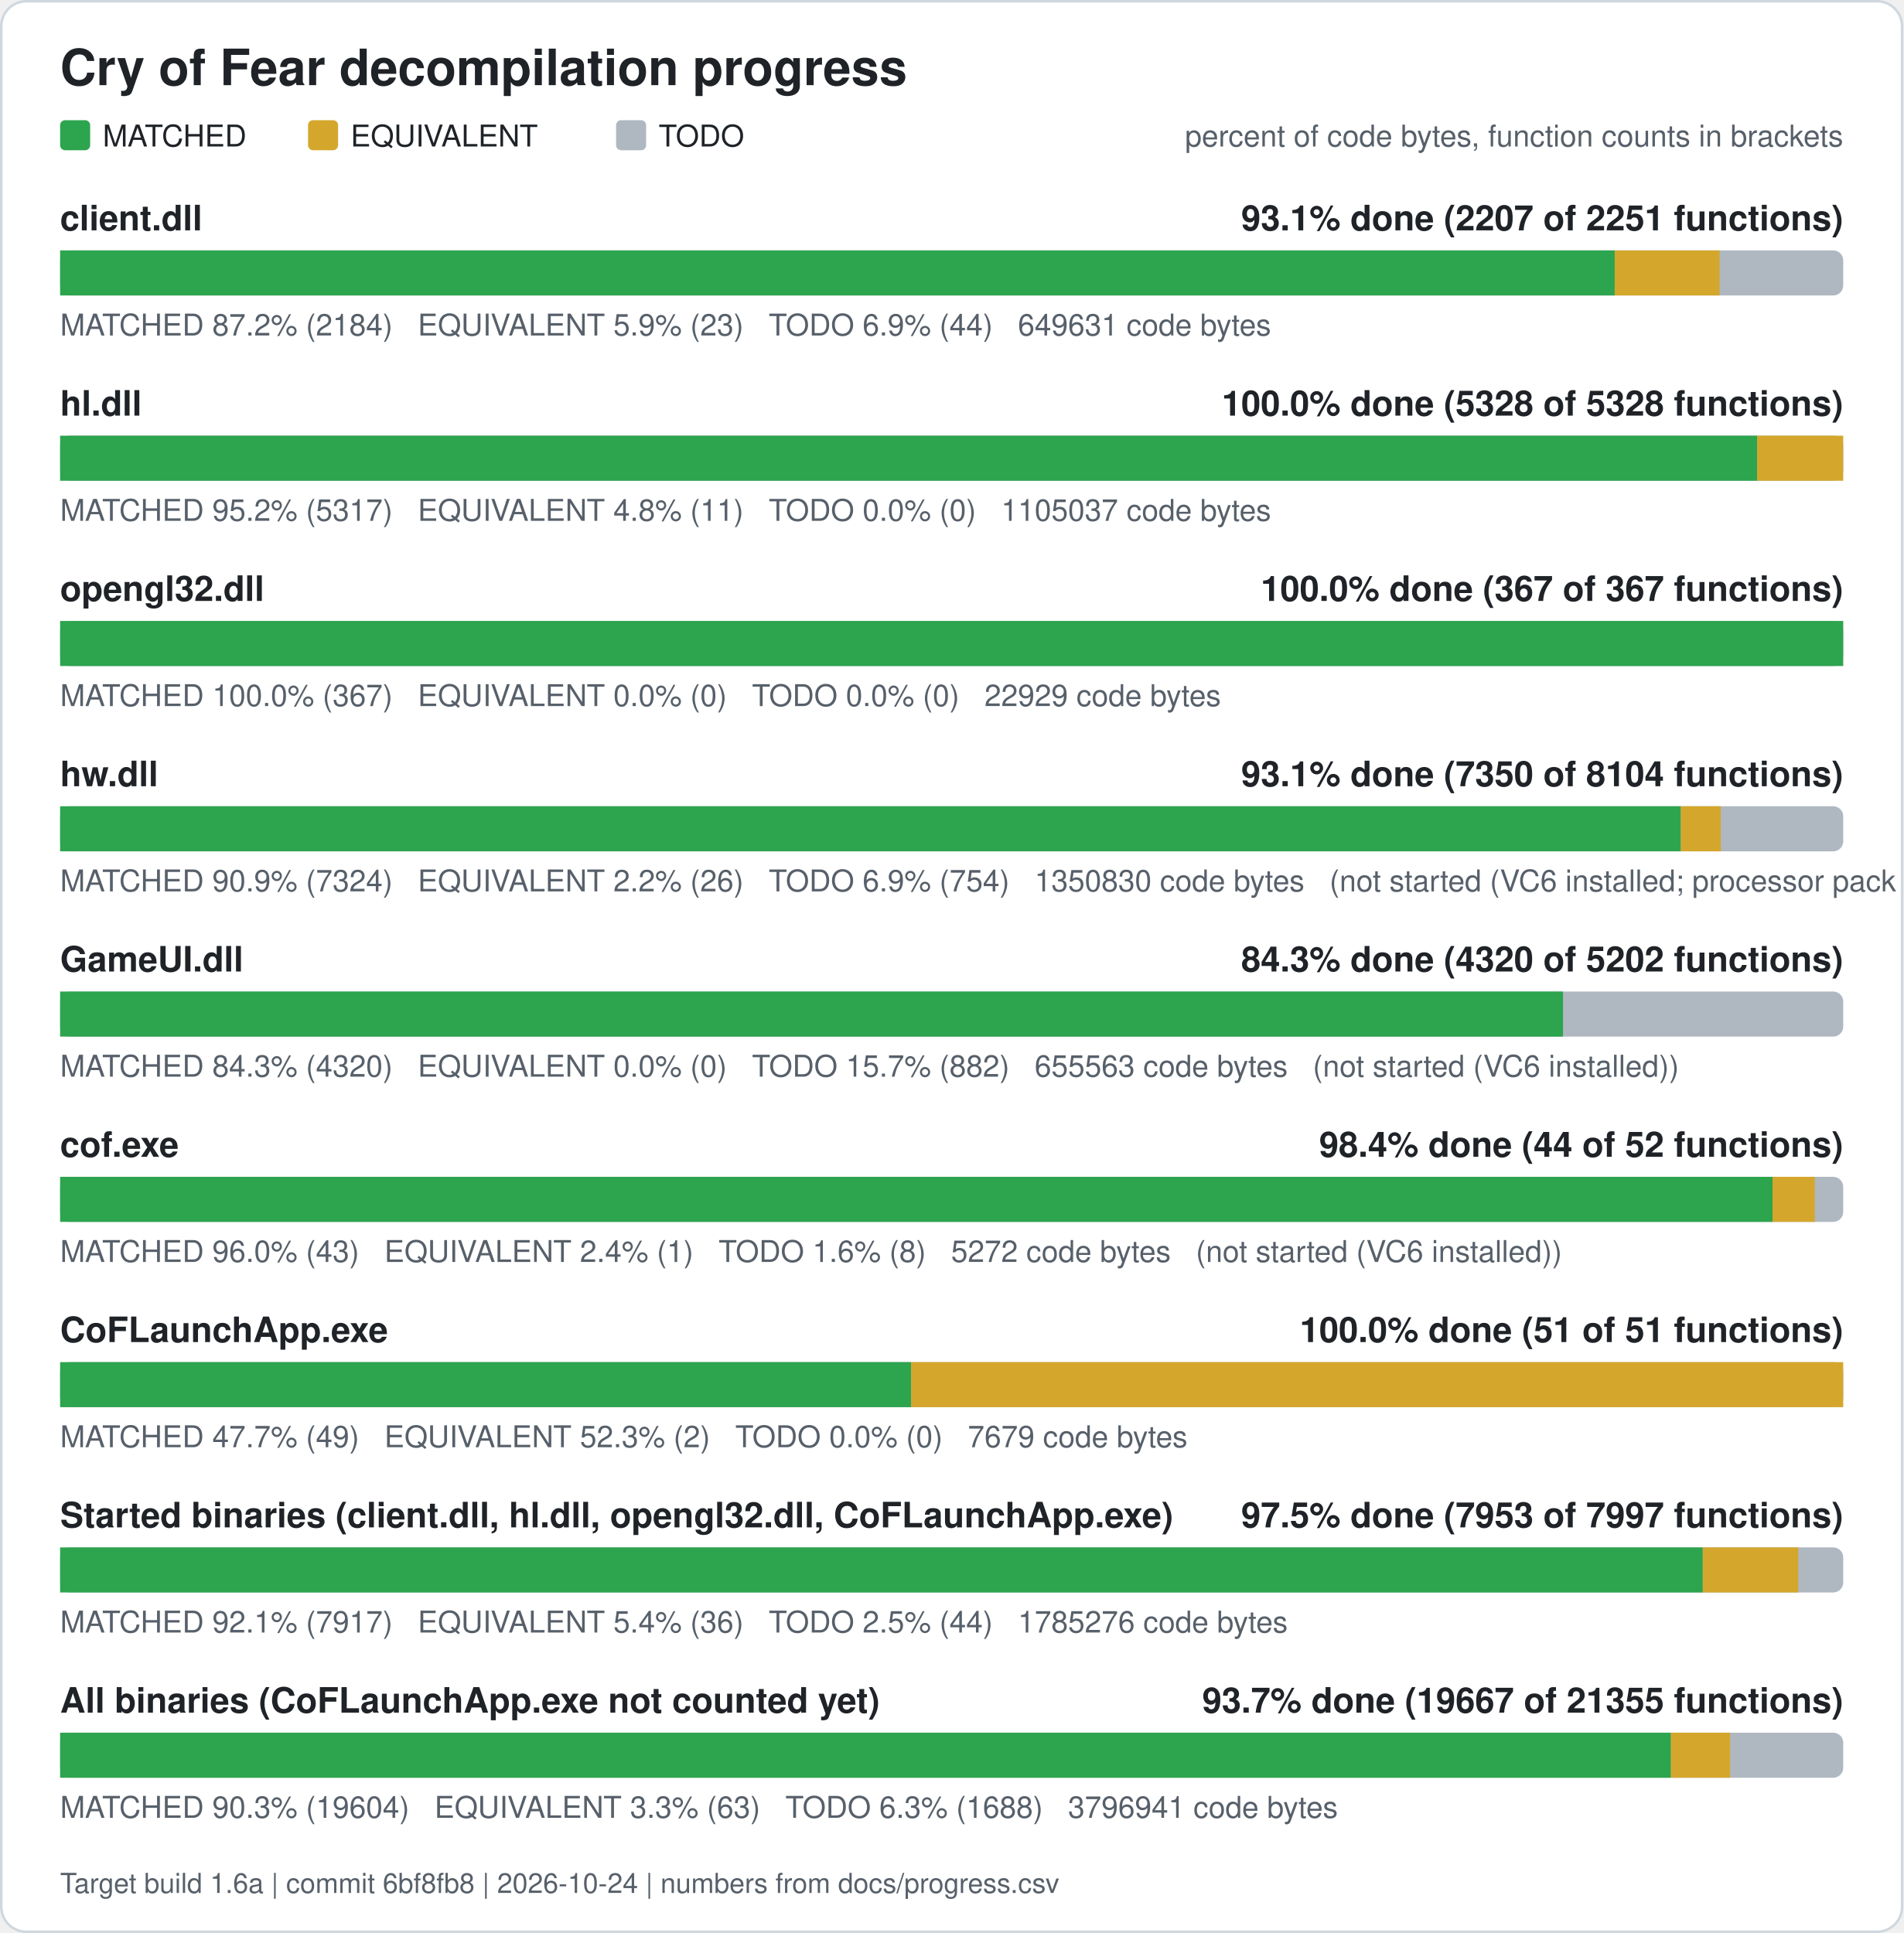
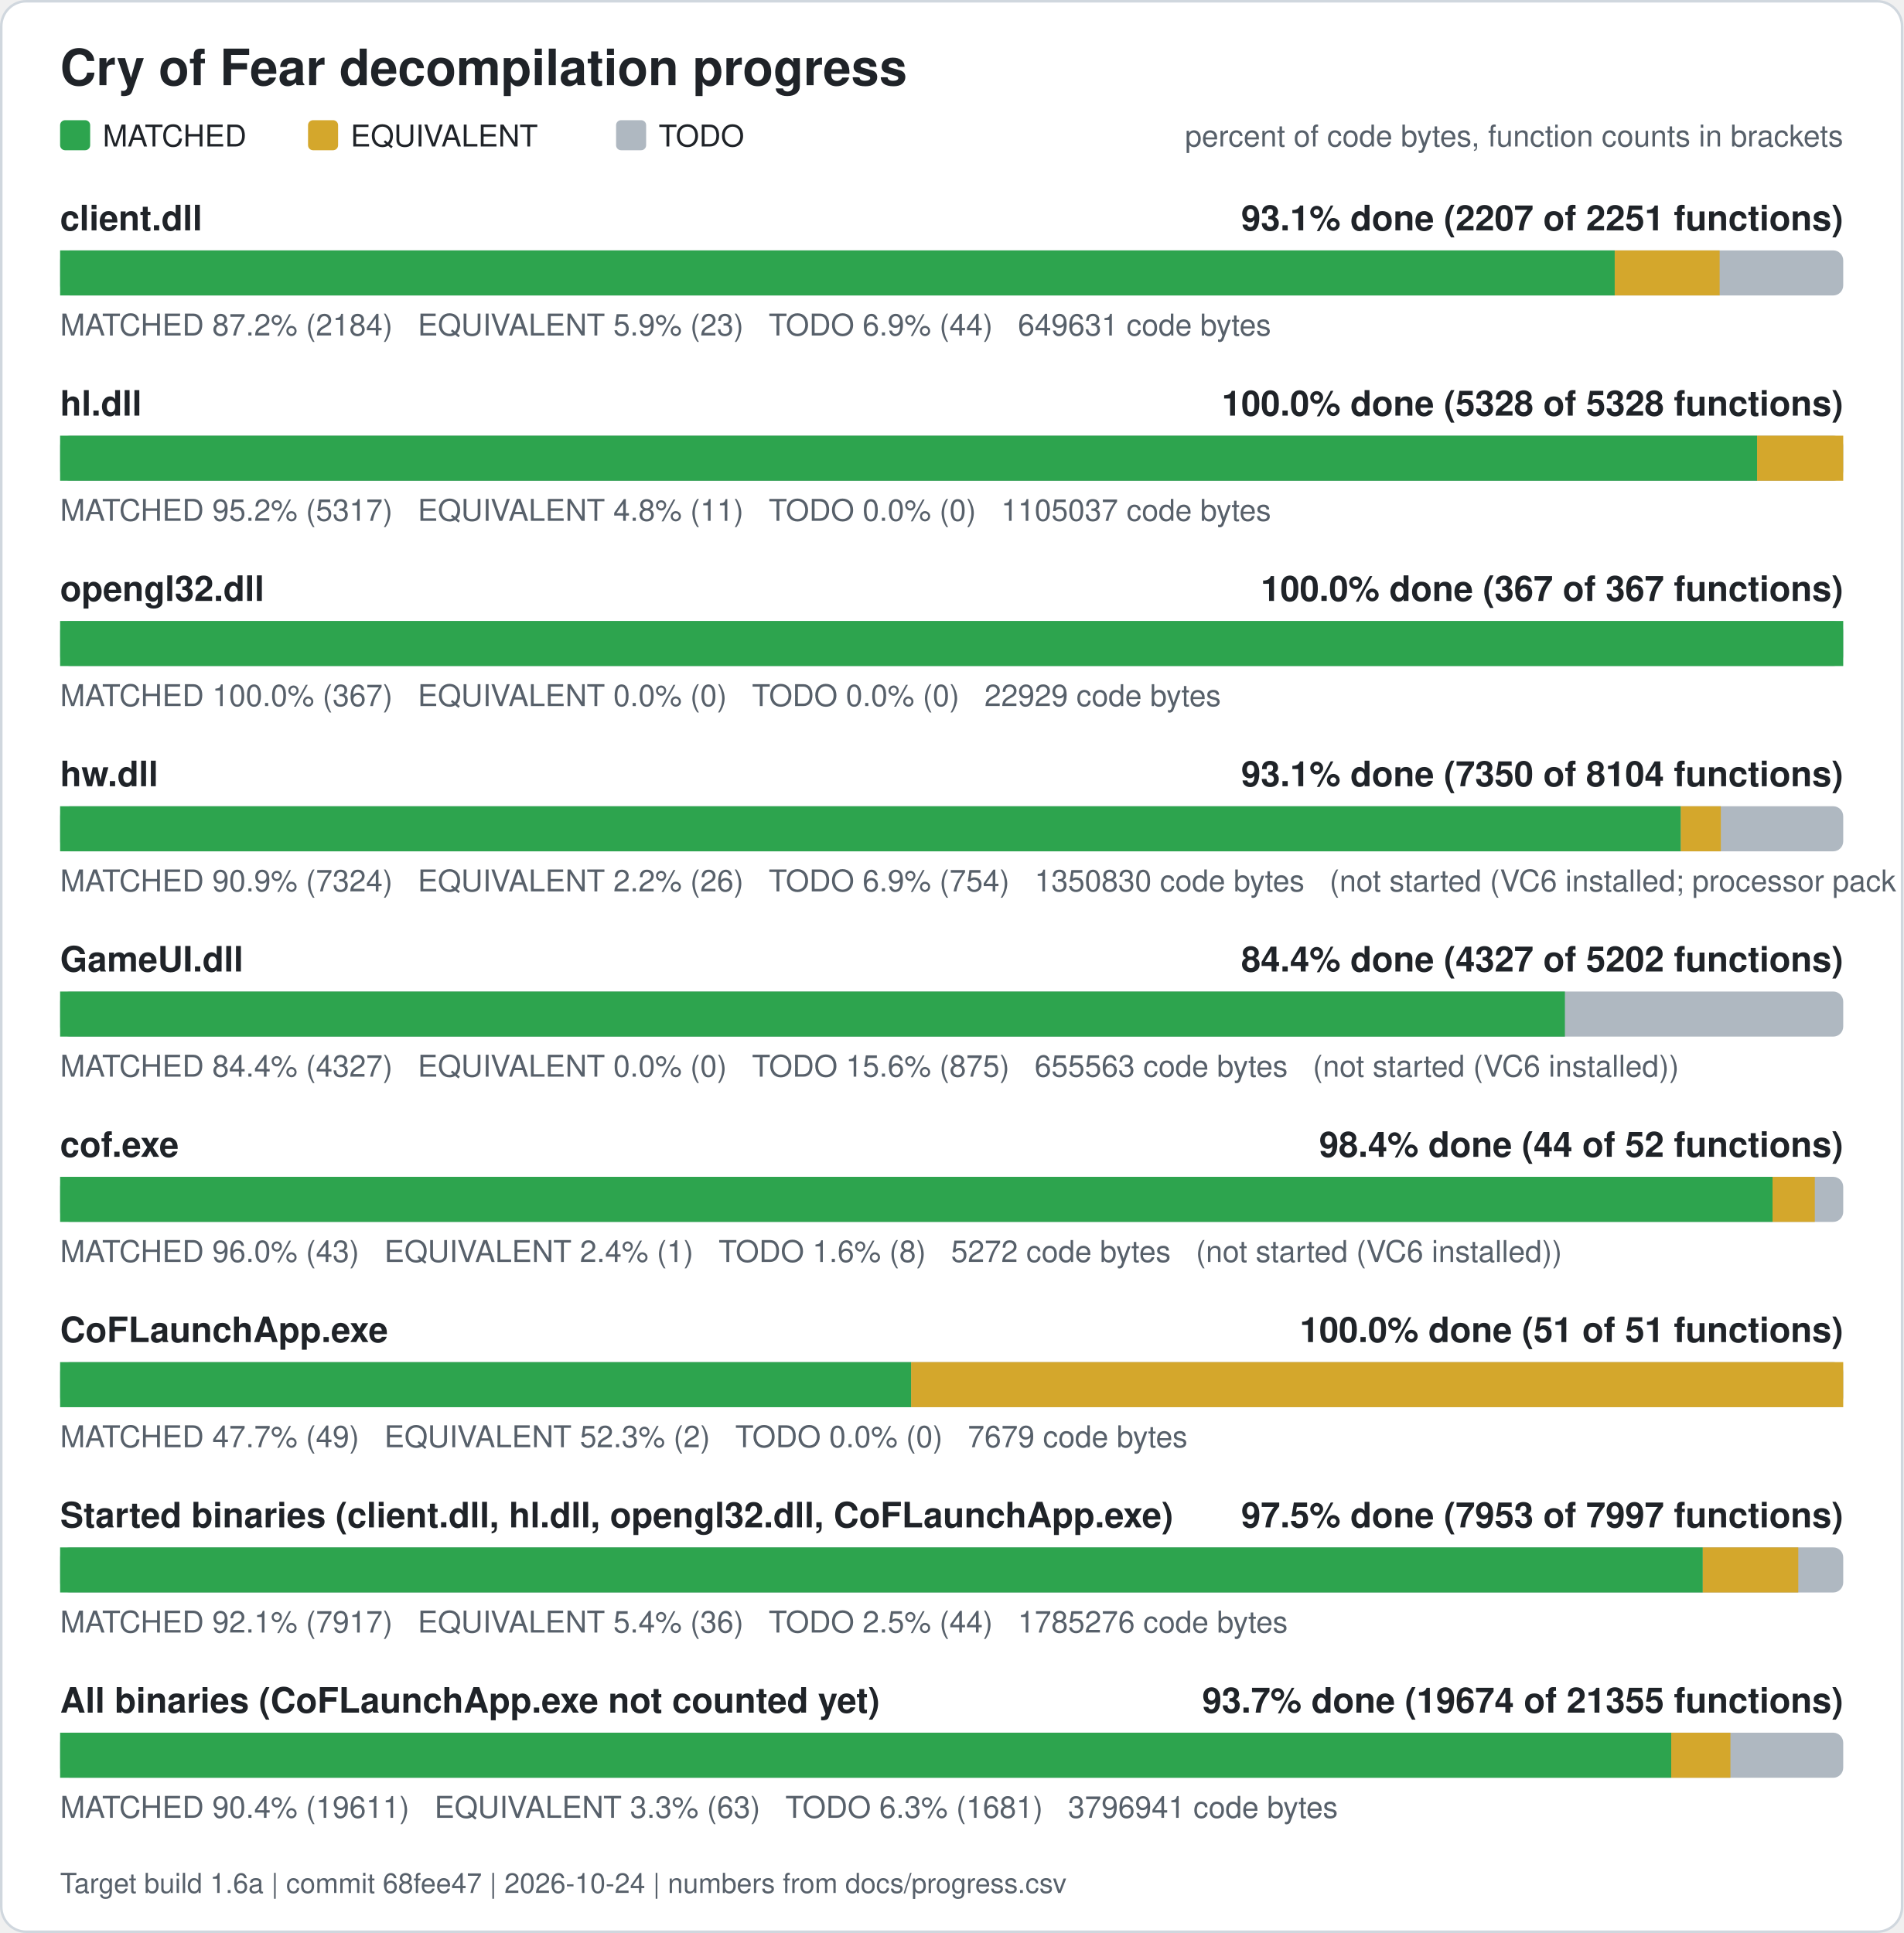
<svg xmlns="http://www.w3.org/2000/svg" width="760" height="772" viewBox="0 0 760 772" role="img" aria-label="Cry of Fear decompilation progress">
  <rect x="0.5" y="0.5" width="759" height="771" rx="10" fill="#ffffff" stroke="#d0d7de" />
  <text x="24" y="34" font-family="Segoe UI, Helvetica, Arial, sans-serif" font-size="20" font-weight="600" fill="#1f2328">Cry of Fear decompilation progress</text>
  <rect x="24" y="48" width="12" height="12" rx="2" fill="#2da44e" />
  <text x="41" y="58.5" font-family="Segoe UI, Helvetica, Arial, sans-serif" font-size="12" fill="#1f2328">MATCHED</text>
  <rect x="123" y="48" width="12" height="12" rx="2" fill="#d4a72c" />
  <text x="140" y="58.5" font-family="Segoe UI, Helvetica, Arial, sans-serif" font-size="12" fill="#1f2328">EQUIVALENT</text>
  <rect x="246" y="48" width="12" height="12" rx="2" fill="#afb8c1" />
  <text x="263" y="58.5" font-family="Segoe UI, Helvetica, Arial, sans-serif" font-size="12" fill="#1f2328">TODO</text>
  <text x="736" y="58.5" font-family="Segoe UI, Helvetica, Arial, sans-serif" font-size="12" fill="#57606a" text-anchor="end">percent of code bytes, function counts in brackets</text>
  <text x="24" y="92" font-family="Segoe UI, Helvetica, Arial, sans-serif" font-size="14" font-weight="600" fill="#1f2328">client.dll</text>
  <text x="736" y="92" font-family="Segoe UI, Helvetica, Arial, sans-serif" font-size="14" font-weight="600" fill="#1f2328" text-anchor="end">93.1% done (2207 of 2251 functions)</text>
  <rect x="24" y="100" width="712" height="18" rx="4" fill="#afb8c1" />
  <rect x="24.00" y="100" width="620.76" height="18" fill="#2da44e" />
  <rect x="644.76" y="100" width="41.89" height="18" fill="#d4a72c" />
  <text x="24" y="134" font-family="Segoe UI, Helvetica, Arial, sans-serif" font-size="12" fill="#57606a" xml:space="preserve">MATCHED 87.2% (2184)   EQUIVALENT 5.9% (23)   TODO 6.9% (44)   649631 code bytes</text>
  <text x="24" y="166" font-family="Segoe UI, Helvetica, Arial, sans-serif" font-size="14" font-weight="600" fill="#1f2328">hl.dll</text>
  <text x="736" y="166" font-family="Segoe UI, Helvetica, Arial, sans-serif" font-size="14" font-weight="600" fill="#1f2328" text-anchor="end">100.0% done (5328 of 5328 functions)</text>
  <rect x="24" y="174" width="712" height="18" rx="4" fill="#afb8c1" />
  <rect x="24.00" y="174" width="677.61" height="18" fill="#2da44e" />
  <rect x="701.61" y="174" width="34.39" height="18" fill="#d4a72c" />
  <text x="24" y="208" font-family="Segoe UI, Helvetica, Arial, sans-serif" font-size="12" fill="#57606a" xml:space="preserve">MATCHED 95.2% (5317)   EQUIVALENT 4.8% (11)   TODO 0.0% (0)   1105037 code bytes</text>
  <text x="24" y="240" font-family="Segoe UI, Helvetica, Arial, sans-serif" font-size="14" font-weight="600" fill="#1f2328">opengl32.dll</text>
  <text x="736" y="240" font-family="Segoe UI, Helvetica, Arial, sans-serif" font-size="14" font-weight="600" fill="#1f2328" text-anchor="end">100.0% done (367 of 367 functions)</text>
  <rect x="24" y="248" width="712" height="18" rx="4" fill="#afb8c1" />
  <rect x="24.00" y="248" width="712.00" height="18" fill="#2da44e" />
  <text x="24" y="282" font-family="Segoe UI, Helvetica, Arial, sans-serif" font-size="12" fill="#57606a" xml:space="preserve">MATCHED 100.0% (367)   EQUIVALENT 0.0% (0)   TODO 0.0% (0)   22929 code bytes</text>
  <text x="24" y="314" font-family="Segoe UI, Helvetica, Arial, sans-serif" font-size="14" font-weight="600" fill="#1f2328">hw.dll</text>
  <text x="736" y="314" font-family="Segoe UI, Helvetica, Arial, sans-serif" font-size="14" font-weight="600" fill="#1f2328" text-anchor="end">93.1% done (7350 of 8104 functions)</text>
  <rect x="24" y="322" width="712" height="18" rx="4" fill="#afb8c1" />
  <rect x="24.00" y="322" width="647.15" height="18" fill="#2da44e" />
  <rect x="671.15" y="322" width="15.98" height="18" fill="#d4a72c" />
  <text x="24" y="356" font-family="Segoe UI, Helvetica, Arial, sans-serif" font-size="12" fill="#57606a" xml:space="preserve">MATCHED 90.9% (7324)   EQUIVALENT 2.2% (26)   TODO 6.9% (754)   1350830 code bytes   (not started (VC6 installed; processor pack and VS 2005 objects need those compilers))</text>
  <text x="24" y="388" font-family="Segoe UI, Helvetica, Arial, sans-serif" font-size="14" font-weight="600" fill="#1f2328">GameUI.dll</text>
-   <text x="736" y="388" font-family="Segoe UI, Helvetica, Arial, sans-serif" font-size="14" font-weight="600" fill="#1f2328" text-anchor="end">84.3% done (4320 of 5202 functions)</text>
+   <text x="736" y="388" font-family="Segoe UI, Helvetica, Arial, sans-serif" font-size="14" font-weight="600" fill="#1f2328" text-anchor="end">84.4% done (4327 of 5202 functions)</text>
  <rect x="24" y="396" width="712" height="18" rx="4" fill="#afb8c1" />
-   <rect x="24.00" y="396" width="600.11" height="18" fill="#2da44e" />
-   <text x="24" y="430" font-family="Segoe UI, Helvetica, Arial, sans-serif" font-size="12" fill="#57606a" xml:space="preserve">MATCHED 84.3% (4320)   EQUIVALENT 0.0% (0)   TODO 15.7% (882)   655563 code bytes   (not started (VC6 installed))</text>
+   <rect x="24.00" y="396" width="600.86" height="18" fill="#2da44e" />
+   <text x="24" y="430" font-family="Segoe UI, Helvetica, Arial, sans-serif" font-size="12" fill="#57606a" xml:space="preserve">MATCHED 84.4% (4327)   EQUIVALENT 0.0% (0)   TODO 15.6% (875)   655563 code bytes   (not started (VC6 installed))</text>
  <text x="24" y="462" font-family="Segoe UI, Helvetica, Arial, sans-serif" font-size="14" font-weight="600" fill="#1f2328">cof.exe</text>
  <text x="736" y="462" font-family="Segoe UI, Helvetica, Arial, sans-serif" font-size="14" font-weight="600" fill="#1f2328" text-anchor="end">98.4% done (44 of 52 functions)</text>
  <rect x="24" y="470" width="712" height="18" rx="4" fill="#afb8c1" />
  <rect x="24.00" y="470" width="683.77" height="18" fill="#2da44e" />
  <rect x="707.77" y="470" width="16.88" height="18" fill="#d4a72c" />
  <text x="24" y="504" font-family="Segoe UI, Helvetica, Arial, sans-serif" font-size="12" fill="#57606a" xml:space="preserve">MATCHED 96.0% (43)   EQUIVALENT 2.4% (1)   TODO 1.6% (8)   5272 code bytes   (not started (VC6 installed))</text>
  <text x="24" y="536" font-family="Segoe UI, Helvetica, Arial, sans-serif" font-size="14" font-weight="600" fill="#1f2328">CoFLaunchApp.exe</text>
  <text x="736" y="536" font-family="Segoe UI, Helvetica, Arial, sans-serif" font-size="14" font-weight="600" fill="#1f2328" text-anchor="end">100.0% done (51 of 51 functions)</text>
  <rect x="24" y="544" width="712" height="18" rx="4" fill="#afb8c1" />
  <rect x="24.00" y="544" width="339.82" height="18" fill="#2da44e" />
  <rect x="363.82" y="544" width="372.18" height="18" fill="#d4a72c" />
  <text x="24" y="578" font-family="Segoe UI, Helvetica, Arial, sans-serif" font-size="12" fill="#57606a" xml:space="preserve">MATCHED 47.7% (49)   EQUIVALENT 52.3% (2)   TODO 0.0% (0)   7679 code bytes</text>
  <text x="24" y="610" font-family="Segoe UI, Helvetica, Arial, sans-serif" font-size="14" font-weight="600" fill="#1f2328">Started binaries (client.dll, hl.dll, opengl32.dll, CoFLaunchApp.exe)</text>
  <text x="736" y="610" font-family="Segoe UI, Helvetica, Arial, sans-serif" font-size="14" font-weight="600" fill="#1f2328" text-anchor="end">97.5% done (7953 of 7997 functions)</text>
  <rect x="24" y="618" width="712" height="18" rx="4" fill="#afb8c1" />
  <rect x="24.00" y="618" width="655.92" height="18" fill="#2da44e" />
  <rect x="679.92" y="618" width="38.13" height="18" fill="#d4a72c" />
  <text x="24" y="652" font-family="Segoe UI, Helvetica, Arial, sans-serif" font-size="12" fill="#57606a" xml:space="preserve">MATCHED 92.1% (7917)   EQUIVALENT 5.4% (36)   TODO 2.5% (44)   1785276 code bytes</text>
  <text x="24" y="684" font-family="Segoe UI, Helvetica, Arial, sans-serif" font-size="14" font-weight="600" fill="#1f2328">All binaries (CoFLaunchApp.exe not counted yet)</text>
-   <text x="736" y="684" font-family="Segoe UI, Helvetica, Arial, sans-serif" font-size="14" font-weight="600" fill="#1f2328" text-anchor="end">93.7% done (19667 of 21355 functions)</text>
+   <text x="736" y="684" font-family="Segoe UI, Helvetica, Arial, sans-serif" font-size="14" font-weight="600" fill="#1f2328" text-anchor="end">93.7% done (19674 of 21355 functions)</text>
  <rect x="24" y="692" width="712" height="18" rx="4" fill="#afb8c1" />
-   <rect x="24.00" y="692" width="643.20" height="18" fill="#2da44e" />
-   <rect x="667.20" y="692" width="23.63" height="18" fill="#d4a72c" />
-   <text x="24" y="726" font-family="Segoe UI, Helvetica, Arial, sans-serif" font-size="12" fill="#57606a" xml:space="preserve">MATCHED 90.3% (19604)   EQUIVALENT 3.3% (63)   TODO 6.3% (1688)   3796941 code bytes</text>
-   <text x="24" y="756" font-family="Segoe UI, Helvetica, Arial, sans-serif" font-size="11" fill="#57606a">Target build 1.6a | commit 6bf8fb8 | 2026-10-24 | numbers from docs/progress.csv</text>
+   <rect x="24.00" y="692" width="643.33" height="18" fill="#2da44e" />
+   <rect x="667.33" y="692" width="23.63" height="18" fill="#d4a72c" />
+   <text x="24" y="726" font-family="Segoe UI, Helvetica, Arial, sans-serif" font-size="12" fill="#57606a" xml:space="preserve">MATCHED 90.4% (19611)   EQUIVALENT 3.3% (63)   TODO 6.3% (1681)   3796941 code bytes</text>
+   <text x="24" y="756" font-family="Segoe UI, Helvetica, Arial, sans-serif" font-size="11" fill="#57606a">Target build 1.6a | commit 68fee47 | 2026-10-24 | numbers from docs/progress.csv</text>
</svg>
